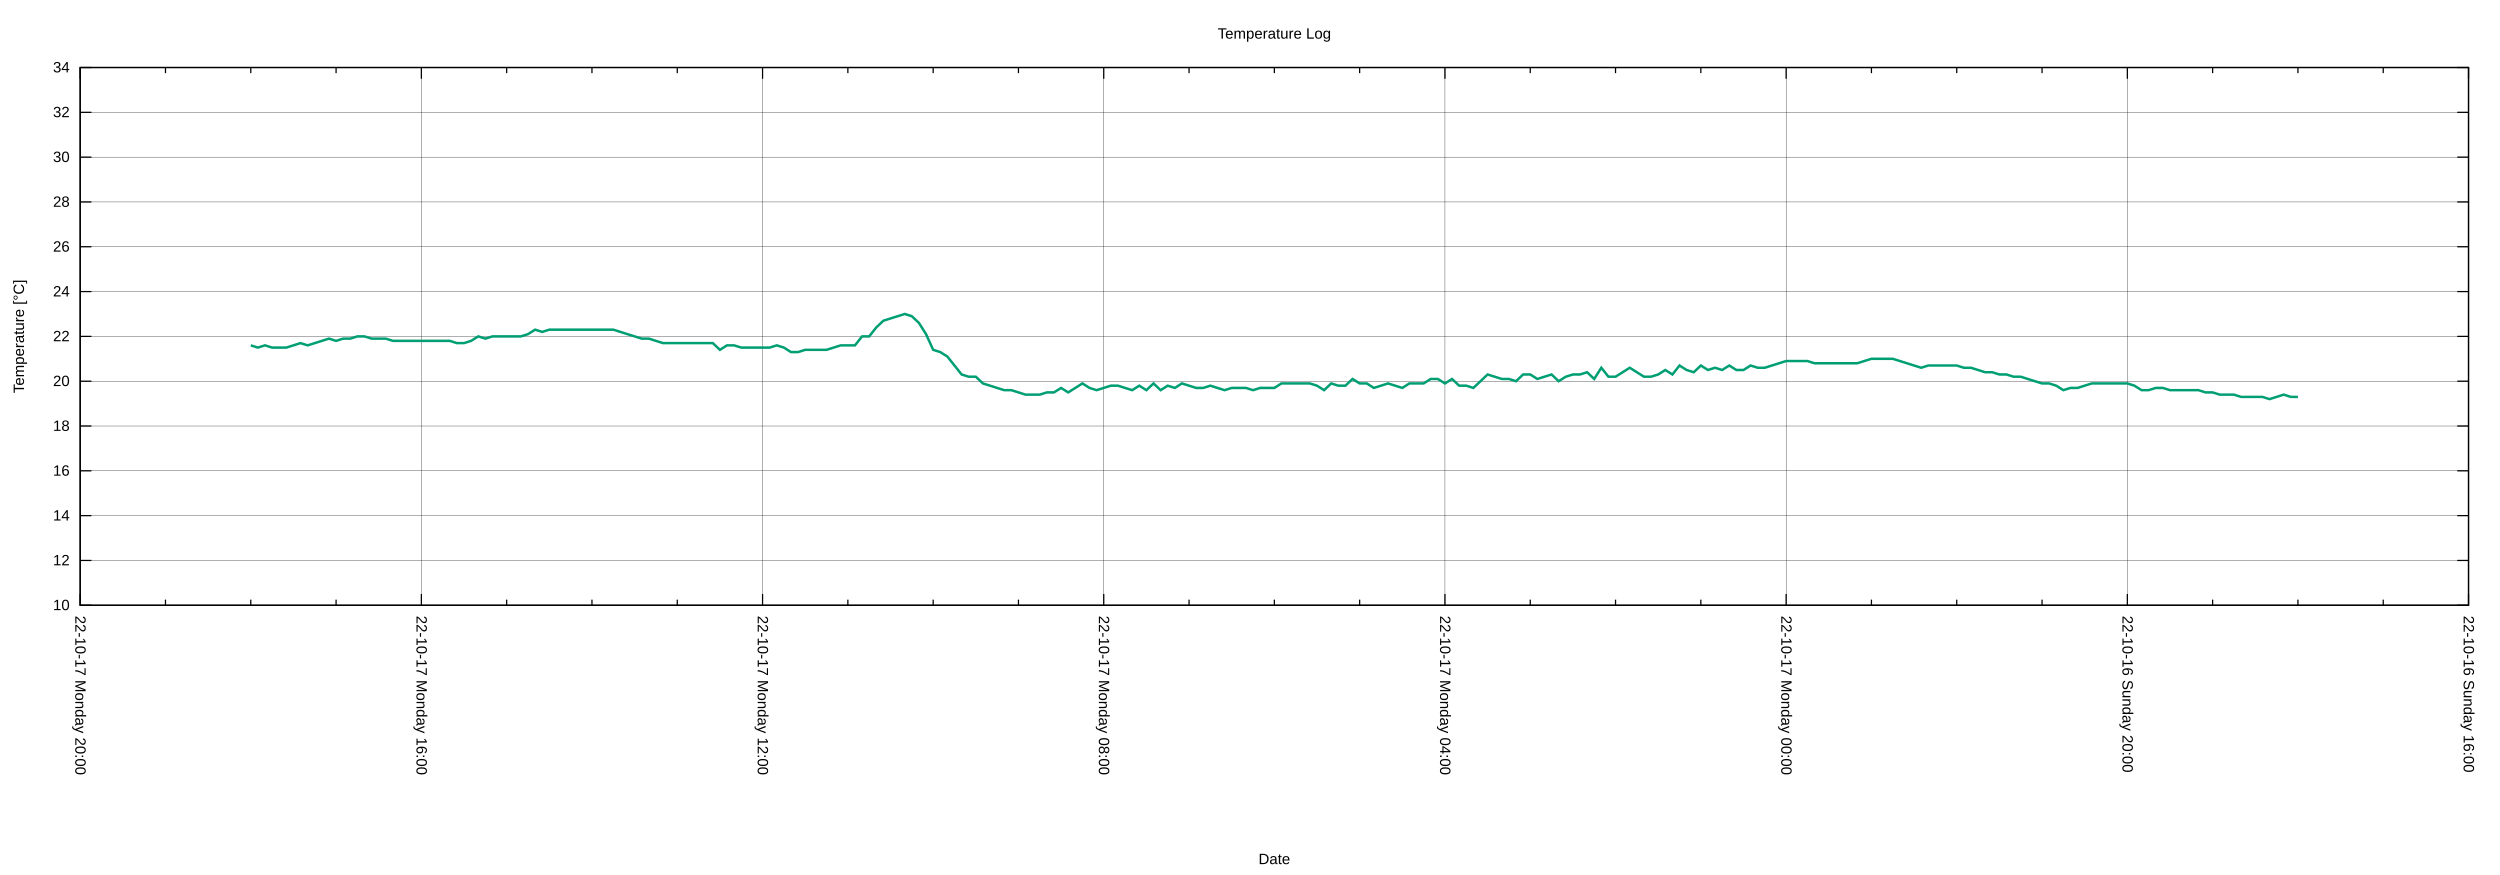
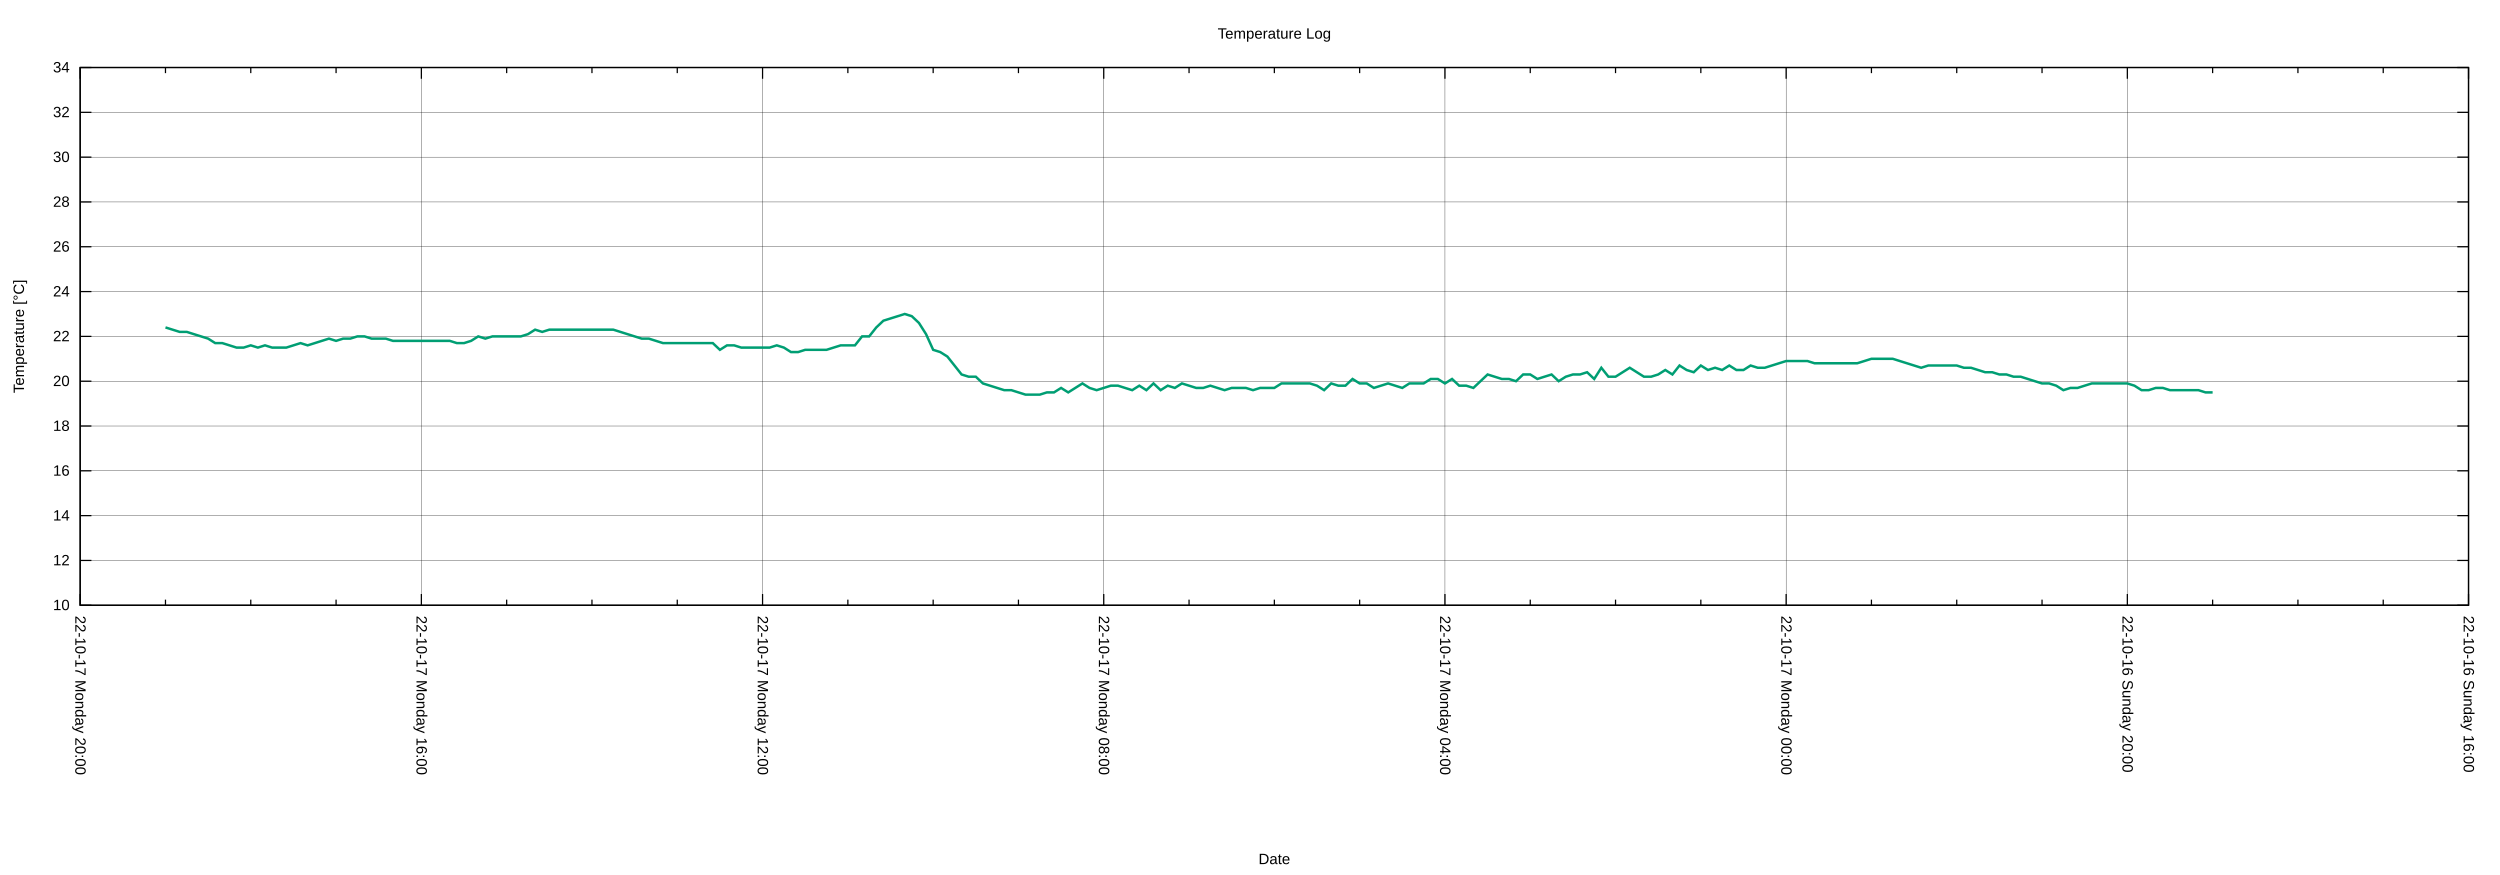
<svg xmlns="http://www.w3.org/2000/svg" xmlns:xlink="http://www.w3.org/1999/xlink" width="2000" height="700" viewBox="0 0 2000 700">
  <g id="gnuplot_canvas">
    <rect x="0" y="0" width="2000" height="700" fill="none" />
    <defs>
      <circle id="gpDot" r="0.5" stroke-width="0.5" stroke="currentColor" />
      <path id="gpPt0" stroke-width="0.222" stroke="currentColor" d="M-1,0 h2 M0,-1 v2" />
      <path id="gpPt1" stroke-width="0.222" stroke="currentColor" d="M-1,-1 L1,1 M1,-1 L-1,1" />
      <path id="gpPt2" stroke-width="0.222" stroke="currentColor" d="M-1,0 L1,0 M0,-1 L0,1 M-1,-1 L1,1 M-1,1 L1,-1" />
      <rect id="gpPt3" stroke-width="0.222" stroke="currentColor" x="-1" y="-1" width="2" height="2" />
      <rect id="gpPt4" stroke-width="0.222" stroke="currentColor" fill="currentColor" x="-1" y="-1" width="2" height="2" />
      <circle id="gpPt5" stroke-width="0.222" stroke="currentColor" cx="0" cy="0" r="1" />
      <use xlink:href="#gpPt5" id="gpPt6" fill="currentColor" stroke="none" />
      <path id="gpPt7" stroke-width="0.222" stroke="currentColor" d="M0,-1.33 L-1.33,0.67 L1.33,0.67 z" />
      <use xlink:href="#gpPt7" id="gpPt8" fill="currentColor" stroke="none" />
      <use xlink:href="#gpPt7" id="gpPt9" stroke="currentColor" transform="rotate(180)" />
      <use xlink:href="#gpPt9" id="gpPt10" fill="currentColor" stroke="none" />
      <use xlink:href="#gpPt3" id="gpPt11" stroke="currentColor" transform="rotate(45)" />
      <use xlink:href="#gpPt11" id="gpPt12" fill="currentColor" stroke="none" />
      <path id="gpPt13" stroke-width="0.222" stroke="currentColor" d="M0,1.330 L1.265,0.411 L0.782,-1.067 L-0.782,-1.076 L-1.265,0.411 z" />
      <use xlink:href="#gpPt13" id="gpPt14" fill="currentColor" stroke="none" />
      <filter id="textbox" filterUnits="objectBoundingBox" x="0" y="0" height="1" width="1">
        <feFlood flood-color="white" flood-opacity="1" result="bgnd" />
        <feComposite in="SourceGraphic" in2="bgnd" operator="atop" />
      </filter>
      <filter id="greybox" filterUnits="objectBoundingBox" x="0" y="0" height="1" width="1">
        <feFlood flood-color="lightgrey" flood-opacity="1" result="grey" />
        <feComposite in="SourceGraphic" in2="grey" operator="atop" />
      </filter>
    </defs>
    <g fill="none" color="white" stroke="currentColor" stroke-width="1.00" stroke-linecap="butt" stroke-linejoin="miter">
</g>
    <g fill="none" color="black" stroke="currentColor" stroke-width="1.00" stroke-linecap="butt" stroke-linejoin="miter">
</g>
    <g fill="none" color="black" stroke="black" stroke-width="0.25" stroke-linecap="butt" stroke-linejoin="miter">
</g>
    <g fill="none" color="black" stroke="currentColor" stroke-width="0.25" stroke-linecap="butt" stroke-linejoin="miter">
      <path stroke="black" class="gridline" d="M64.14,484.21 L1974.82,484.21  " />
    </g>
    <g fill="none" color="black" stroke="black" stroke-width="1.00" stroke-linecap="butt" stroke-linejoin="miter">
</g>
    <g fill="none" color="black" stroke="currentColor" stroke-width="1.00" stroke-linecap="butt" stroke-linejoin="miter">
      <path stroke="black" d="M64.14,484.21 L73.14,484.21 M1974.82,484.21 L1965.82,484.21  " />
      <g transform="translate(55.75,488.11)" stroke="none" fill="black" font-family="Arial" font-size="12.00" text-anchor="end">
        <text>
          <tspan font-family="Arial"> 10</tspan>
        </text>
      </g>
    </g>
    <g fill="none" color="black" stroke="currentColor" stroke-width="1.00" stroke-linecap="butt" stroke-linejoin="miter">
</g>
    <g fill="none" color="black" stroke="black" stroke-width="0.25" stroke-linecap="butt" stroke-linejoin="miter">
</g>
    <g fill="none" color="black" stroke="currentColor" stroke-width="0.25" stroke-linecap="butt" stroke-linejoin="miter">
      <path stroke="black" class="gridline" d="M64.14,448.36 L1974.82,448.36  " />
    </g>
    <g fill="none" color="black" stroke="black" stroke-width="1.00" stroke-linecap="butt" stroke-linejoin="miter">
</g>
    <g fill="none" color="black" stroke="currentColor" stroke-width="1.00" stroke-linecap="butt" stroke-linejoin="miter">
      <path stroke="black" d="M64.14,448.36 L73.14,448.36 M1974.82,448.36 L1965.82,448.36  " />
      <g transform="translate(55.75,452.26)" stroke="none" fill="black" font-family="Arial" font-size="12.00" text-anchor="end">
        <text>
          <tspan font-family="Arial"> 12</tspan>
        </text>
      </g>
    </g>
    <g fill="none" color="black" stroke="currentColor" stroke-width="1.00" stroke-linecap="butt" stroke-linejoin="miter">
</g>
    <g fill="none" color="black" stroke="black" stroke-width="0.25" stroke-linecap="butt" stroke-linejoin="miter">
</g>
    <g fill="none" color="black" stroke="currentColor" stroke-width="0.25" stroke-linecap="butt" stroke-linejoin="miter">
      <path stroke="black" class="gridline" d="M64.14,412.51 L1974.82,412.51  " />
    </g>
    <g fill="none" color="black" stroke="black" stroke-width="1.00" stroke-linecap="butt" stroke-linejoin="miter">
</g>
    <g fill="none" color="black" stroke="currentColor" stroke-width="1.00" stroke-linecap="butt" stroke-linejoin="miter">
      <path stroke="black" d="M64.14,412.51 L73.14,412.51 M1974.82,412.51 L1965.82,412.51  " />
      <g transform="translate(55.75,416.41)" stroke="none" fill="black" font-family="Arial" font-size="12.00" text-anchor="end">
        <text>
          <tspan font-family="Arial"> 14</tspan>
        </text>
      </g>
    </g>
    <g fill="none" color="black" stroke="currentColor" stroke-width="1.00" stroke-linecap="butt" stroke-linejoin="miter">
</g>
    <g fill="none" color="black" stroke="black" stroke-width="0.25" stroke-linecap="butt" stroke-linejoin="miter">
</g>
    <g fill="none" color="black" stroke="currentColor" stroke-width="0.25" stroke-linecap="butt" stroke-linejoin="miter">
      <path stroke="black" class="gridline" d="M64.14,376.66 L1974.82,376.66  " />
    </g>
    <g fill="none" color="black" stroke="black" stroke-width="1.00" stroke-linecap="butt" stroke-linejoin="miter">
</g>
    <g fill="none" color="black" stroke="currentColor" stroke-width="1.00" stroke-linecap="butt" stroke-linejoin="miter">
      <path stroke="black" d="M64.14,376.66 L73.14,376.66 M1974.82,376.66 L1965.82,376.66  " />
      <g transform="translate(55.75,380.56)" stroke="none" fill="black" font-family="Arial" font-size="12.00" text-anchor="end">
        <text>
          <tspan font-family="Arial"> 16</tspan>
        </text>
      </g>
    </g>
    <g fill="none" color="black" stroke="currentColor" stroke-width="1.00" stroke-linecap="butt" stroke-linejoin="miter">
</g>
    <g fill="none" color="black" stroke="black" stroke-width="0.25" stroke-linecap="butt" stroke-linejoin="miter">
</g>
    <g fill="none" color="black" stroke="currentColor" stroke-width="0.25" stroke-linecap="butt" stroke-linejoin="miter">
      <path stroke="black" class="gridline" d="M64.14,340.81 L1974.82,340.81  " />
    </g>
    <g fill="none" color="black" stroke="black" stroke-width="1.00" stroke-linecap="butt" stroke-linejoin="miter">
</g>
    <g fill="none" color="black" stroke="currentColor" stroke-width="1.00" stroke-linecap="butt" stroke-linejoin="miter">
      <path stroke="black" d="M64.14,340.81 L73.14,340.81 M1974.82,340.81 L1965.82,340.81  " />
      <g transform="translate(55.75,344.71)" stroke="none" fill="black" font-family="Arial" font-size="12.00" text-anchor="end">
        <text>
          <tspan font-family="Arial"> 18</tspan>
        </text>
      </g>
    </g>
    <g fill="none" color="black" stroke="currentColor" stroke-width="1.00" stroke-linecap="butt" stroke-linejoin="miter">
</g>
    <g fill="none" color="black" stroke="black" stroke-width="0.25" stroke-linecap="butt" stroke-linejoin="miter">
</g>
    <g fill="none" color="black" stroke="currentColor" stroke-width="0.25" stroke-linecap="butt" stroke-linejoin="miter">
      <path stroke="black" class="gridline" d="M64.14,304.96 L1974.82,304.96  " />
    </g>
    <g fill="none" color="black" stroke="black" stroke-width="1.00" stroke-linecap="butt" stroke-linejoin="miter">
</g>
    <g fill="none" color="black" stroke="currentColor" stroke-width="1.00" stroke-linecap="butt" stroke-linejoin="miter">
      <path stroke="black" d="M64.14,304.96 L73.14,304.96 M1974.82,304.96 L1965.82,304.96  " />
      <g transform="translate(55.75,308.86)" stroke="none" fill="black" font-family="Arial" font-size="12.00" text-anchor="end">
        <text>
          <tspan font-family="Arial"> 20</tspan>
        </text>
      </g>
    </g>
    <g fill="none" color="black" stroke="currentColor" stroke-width="1.00" stroke-linecap="butt" stroke-linejoin="miter">
</g>
    <g fill="none" color="black" stroke="black" stroke-width="0.25" stroke-linecap="butt" stroke-linejoin="miter">
</g>
    <g fill="none" color="black" stroke="currentColor" stroke-width="0.25" stroke-linecap="butt" stroke-linejoin="miter">
      <path stroke="black" class="gridline" d="M64.14,269.11 L1974.82,269.11  " />
    </g>
    <g fill="none" color="black" stroke="black" stroke-width="1.00" stroke-linecap="butt" stroke-linejoin="miter">
</g>
    <g fill="none" color="black" stroke="currentColor" stroke-width="1.00" stroke-linecap="butt" stroke-linejoin="miter">
      <path stroke="black" d="M64.14,269.11 L73.14,269.11 M1974.82,269.11 L1965.82,269.11  " />
      <g transform="translate(55.75,273.01)" stroke="none" fill="black" font-family="Arial" font-size="12.00" text-anchor="end">
        <text>
          <tspan font-family="Arial"> 22</tspan>
        </text>
      </g>
    </g>
    <g fill="none" color="black" stroke="currentColor" stroke-width="1.00" stroke-linecap="butt" stroke-linejoin="miter">
</g>
    <g fill="none" color="black" stroke="black" stroke-width="0.25" stroke-linecap="butt" stroke-linejoin="miter">
</g>
    <g fill="none" color="black" stroke="currentColor" stroke-width="0.25" stroke-linecap="butt" stroke-linejoin="miter">
      <path stroke="black" class="gridline" d="M64.14,233.26 L1974.82,233.26  " />
    </g>
    <g fill="none" color="black" stroke="black" stroke-width="1.00" stroke-linecap="butt" stroke-linejoin="miter">
</g>
    <g fill="none" color="black" stroke="currentColor" stroke-width="1.00" stroke-linecap="butt" stroke-linejoin="miter">
      <path stroke="black" d="M64.14,233.26 L73.14,233.26 M1974.82,233.26 L1965.82,233.26  " />
      <g transform="translate(55.75,237.16)" stroke="none" fill="black" font-family="Arial" font-size="12.00" text-anchor="end">
        <text>
          <tspan font-family="Arial"> 24</tspan>
        </text>
      </g>
    </g>
    <g fill="none" color="black" stroke="currentColor" stroke-width="1.00" stroke-linecap="butt" stroke-linejoin="miter">
</g>
    <g fill="none" color="black" stroke="black" stroke-width="0.25" stroke-linecap="butt" stroke-linejoin="miter">
</g>
    <g fill="none" color="black" stroke="currentColor" stroke-width="0.25" stroke-linecap="butt" stroke-linejoin="miter">
      <path stroke="black" class="gridline" d="M64.14,197.41 L1974.82,197.41  " />
    </g>
    <g fill="none" color="black" stroke="black" stroke-width="1.00" stroke-linecap="butt" stroke-linejoin="miter">
</g>
    <g fill="none" color="black" stroke="currentColor" stroke-width="1.00" stroke-linecap="butt" stroke-linejoin="miter">
      <path stroke="black" d="M64.14,197.41 L73.14,197.41 M1974.82,197.41 L1965.82,197.41  " />
      <g transform="translate(55.75,201.31)" stroke="none" fill="black" font-family="Arial" font-size="12.00" text-anchor="end">
        <text>
          <tspan font-family="Arial"> 26</tspan>
        </text>
      </g>
    </g>
    <g fill="none" color="black" stroke="currentColor" stroke-width="1.00" stroke-linecap="butt" stroke-linejoin="miter">
</g>
    <g fill="none" color="black" stroke="black" stroke-width="0.25" stroke-linecap="butt" stroke-linejoin="miter">
</g>
    <g fill="none" color="black" stroke="currentColor" stroke-width="0.25" stroke-linecap="butt" stroke-linejoin="miter">
      <path stroke="black" class="gridline" d="M64.14,161.56 L1974.82,161.56  " />
    </g>
    <g fill="none" color="black" stroke="black" stroke-width="1.00" stroke-linecap="butt" stroke-linejoin="miter">
</g>
    <g fill="none" color="black" stroke="currentColor" stroke-width="1.00" stroke-linecap="butt" stroke-linejoin="miter">
      <path stroke="black" d="M64.14,161.56 L73.14,161.56 M1974.82,161.56 L1965.82,161.56  " />
      <g transform="translate(55.75,165.46)" stroke="none" fill="black" font-family="Arial" font-size="12.00" text-anchor="end">
        <text>
          <tspan font-family="Arial"> 28</tspan>
        </text>
      </g>
    </g>
    <g fill="none" color="black" stroke="currentColor" stroke-width="1.00" stroke-linecap="butt" stroke-linejoin="miter">
</g>
    <g fill="none" color="black" stroke="black" stroke-width="0.25" stroke-linecap="butt" stroke-linejoin="miter">
</g>
    <g fill="none" color="black" stroke="currentColor" stroke-width="0.25" stroke-linecap="butt" stroke-linejoin="miter">
      <path stroke="black" class="gridline" d="M64.14,125.71 L1974.82,125.71  " />
    </g>
    <g fill="none" color="black" stroke="black" stroke-width="1.00" stroke-linecap="butt" stroke-linejoin="miter">
</g>
    <g fill="none" color="black" stroke="currentColor" stroke-width="1.00" stroke-linecap="butt" stroke-linejoin="miter">
      <path stroke="black" d="M64.14,125.71 L73.14,125.71 M1974.82,125.71 L1965.82,125.71  " />
      <g transform="translate(55.75,129.61)" stroke="none" fill="black" font-family="Arial" font-size="12.00" text-anchor="end">
        <text>
          <tspan font-family="Arial"> 30</tspan>
        </text>
      </g>
    </g>
    <g fill="none" color="black" stroke="currentColor" stroke-width="1.00" stroke-linecap="butt" stroke-linejoin="miter">
</g>
    <g fill="none" color="black" stroke="black" stroke-width="0.25" stroke-linecap="butt" stroke-linejoin="miter">
</g>
    <g fill="none" color="black" stroke="currentColor" stroke-width="0.25" stroke-linecap="butt" stroke-linejoin="miter">
      <path stroke="black" class="gridline" d="M64.14,89.86 L1974.82,89.86  " />
    </g>
    <g fill="none" color="black" stroke="black" stroke-width="1.00" stroke-linecap="butt" stroke-linejoin="miter">
</g>
    <g fill="none" color="black" stroke="currentColor" stroke-width="1.00" stroke-linecap="butt" stroke-linejoin="miter">
      <path stroke="black" d="M64.14,89.86 L73.14,89.86 M1974.82,89.86 L1965.82,89.86  " />
      <g transform="translate(55.75,93.76)" stroke="none" fill="black" font-family="Arial" font-size="12.00" text-anchor="end">
        <text>
          <tspan font-family="Arial"> 32</tspan>
        </text>
      </g>
    </g>
    <g fill="none" color="black" stroke="currentColor" stroke-width="1.00" stroke-linecap="butt" stroke-linejoin="miter">
</g>
    <g fill="none" color="black" stroke="black" stroke-width="0.25" stroke-linecap="butt" stroke-linejoin="miter">
</g>
    <g fill="none" color="black" stroke="currentColor" stroke-width="0.25" stroke-linecap="butt" stroke-linejoin="miter">
      <path stroke="black" class="gridline" d="M64.14,54.01 L1974.82,54.01  " />
    </g>
    <g fill="none" color="black" stroke="black" stroke-width="1.00" stroke-linecap="butt" stroke-linejoin="miter">
</g>
    <g fill="none" color="black" stroke="currentColor" stroke-width="1.00" stroke-linecap="butt" stroke-linejoin="miter">
      <path stroke="black" d="M64.14,54.01 L73.14,54.01 M1974.82,54.01 L1965.82,54.01  " />
      <g transform="translate(55.75,57.91)" stroke="none" fill="black" font-family="Arial" font-size="12.00" text-anchor="end">
        <text>
          <tspan font-family="Arial"> 34</tspan>
        </text>
      </g>
    </g>
    <g fill="none" color="black" stroke="currentColor" stroke-width="1.00" stroke-linecap="butt" stroke-linejoin="miter">
</g>
    <g fill="none" color="black" stroke="black" stroke-width="0.25" stroke-linecap="butt" stroke-linejoin="miter">
</g>
    <g fill="none" color="black" stroke="currentColor" stroke-width="0.25" stroke-linecap="butt" stroke-linejoin="miter">
      <path stroke="black" class="gridline" d="M1974.82,484.21 L1974.82,54.01  " />
    </g>
    <g fill="none" color="black" stroke="black" stroke-width="1.00" stroke-linecap="butt" stroke-linejoin="miter">
</g>
    <g fill="none" color="black" stroke="currentColor" stroke-width="1.00" stroke-linecap="butt" stroke-linejoin="miter">
      <path stroke="black" d="M1974.82,484.21 L1974.82,475.21 M1974.82,54.01 L1974.82,63.01  " />
      <g transform="translate(1970.92,492.60) rotate(90)" stroke="none" fill="black" font-family="Arial" font-size="12.00" text-anchor="start">
        <text>
          <tspan font-family="Arial">22-10-16 Sunday 16:00</tspan>
        </text>
      </g>
    </g>
    <g fill="none" color="black" stroke="currentColor" stroke-width="1.00" stroke-linecap="butt" stroke-linejoin="miter">
      <path stroke="black" d="M1906.58,484.21 L1906.58,479.71 M1906.58,54.01 L1906.58,58.51 M1838.34,484.21 L1838.34,479.71 M1838.34,54.01 L1838.34,58.51   M1770.10,484.21 L1770.10,479.71 M1770.10,54.01 L1770.10,58.51  " />
    </g>
    <g fill="none" color="black" stroke="black" stroke-width="0.25" stroke-linecap="butt" stroke-linejoin="miter">
</g>
    <g fill="none" color="black" stroke="currentColor" stroke-width="0.25" stroke-linecap="butt" stroke-linejoin="miter">
      <path stroke="black" class="gridline" d="M1701.87,484.21 L1701.87,54.01  " />
    </g>
    <g fill="none" color="black" stroke="black" stroke-width="1.00" stroke-linecap="butt" stroke-linejoin="miter">
</g>
    <g fill="none" color="black" stroke="currentColor" stroke-width="1.00" stroke-linecap="butt" stroke-linejoin="miter">
      <path stroke="black" d="M1701.87,484.21 L1701.87,475.21 M1701.87,54.01 L1701.87,63.01  " />
      <g transform="translate(1697.97,492.60) rotate(90)" stroke="none" fill="black" font-family="Arial" font-size="12.00" text-anchor="start">
        <text>
          <tspan font-family="Arial">22-10-16 Sunday 20:00</tspan>
        </text>
      </g>
    </g>
    <g fill="none" color="black" stroke="currentColor" stroke-width="1.00" stroke-linecap="butt" stroke-linejoin="miter">
      <path stroke="black" d="M1633.63,484.21 L1633.63,479.71 M1633.63,54.01 L1633.63,58.51 M1565.39,484.21 L1565.39,479.71 M1565.39,54.01 L1565.39,58.51   M1497.15,484.21 L1497.15,479.71 M1497.15,54.01 L1497.15,58.51  " />
    </g>
    <g fill="none" color="black" stroke="black" stroke-width="0.25" stroke-linecap="butt" stroke-linejoin="miter">
</g>
    <g fill="none" color="black" stroke="currentColor" stroke-width="0.25" stroke-linecap="butt" stroke-linejoin="miter">
      <path stroke="black" class="gridline" d="M1428.91,484.21 L1428.91,54.01  " />
    </g>
    <g fill="none" color="black" stroke="black" stroke-width="1.00" stroke-linecap="butt" stroke-linejoin="miter">
</g>
    <g fill="none" color="black" stroke="currentColor" stroke-width="1.00" stroke-linecap="butt" stroke-linejoin="miter">
      <path stroke="black" d="M1428.91,484.21 L1428.91,475.21 M1428.91,54.01 L1428.91,63.01  " />
      <g transform="translate(1425.01,492.60) rotate(90)" stroke="none" fill="black" font-family="Arial" font-size="12.00" text-anchor="start">
        <text>
          <tspan font-family="Arial">22-10-17 Monday 00:00</tspan>
        </text>
      </g>
    </g>
    <g fill="none" color="black" stroke="currentColor" stroke-width="1.00" stroke-linecap="butt" stroke-linejoin="miter">
      <path stroke="black" d="M1360.67,484.21 L1360.67,479.71 M1360.67,54.01 L1360.67,58.51 M1292.43,484.21 L1292.43,479.71 M1292.43,54.01 L1292.43,58.51   M1224.20,484.21 L1224.20,479.71 M1224.20,54.01 L1224.20,58.51  " />
    </g>
    <g fill="none" color="black" stroke="black" stroke-width="0.25" stroke-linecap="butt" stroke-linejoin="miter">
</g>
    <g fill="none" color="black" stroke="currentColor" stroke-width="0.25" stroke-linecap="butt" stroke-linejoin="miter">
      <path stroke="black" class="gridline" d="M1155.96,484.21 L1155.96,54.01  " />
    </g>
    <g fill="none" color="black" stroke="black" stroke-width="1.00" stroke-linecap="butt" stroke-linejoin="miter">
</g>
    <g fill="none" color="black" stroke="currentColor" stroke-width="1.00" stroke-linecap="butt" stroke-linejoin="miter">
      <path stroke="black" d="M1155.96,484.21 L1155.96,475.21 M1155.96,54.01 L1155.96,63.01  " />
      <g transform="translate(1152.06,492.60) rotate(90)" stroke="none" fill="black" font-family="Arial" font-size="12.00" text-anchor="start">
        <text>
          <tspan font-family="Arial">22-10-17 Monday 04:00</tspan>
        </text>
      </g>
    </g>
    <g fill="none" color="black" stroke="currentColor" stroke-width="1.00" stroke-linecap="butt" stroke-linejoin="miter">
      <path stroke="black" d="M1087.72,484.21 L1087.72,479.71 M1087.72,54.01 L1087.72,58.51 M1019.48,484.21 L1019.48,479.71 M1019.48,54.01 L1019.48,58.51   M951.24,484.21 L951.24,479.71 M951.24,54.01 L951.24,58.51  " />
    </g>
    <g fill="none" color="black" stroke="black" stroke-width="0.25" stroke-linecap="butt" stroke-linejoin="miter">
</g>
    <g fill="none" color="black" stroke="currentColor" stroke-width="0.25" stroke-linecap="butt" stroke-linejoin="miter">
      <path stroke="black" class="gridline" d="M883.00,484.21 L883.00,54.01  " />
    </g>
    <g fill="none" color="black" stroke="black" stroke-width="1.00" stroke-linecap="butt" stroke-linejoin="miter">
</g>
    <g fill="none" color="black" stroke="currentColor" stroke-width="1.00" stroke-linecap="butt" stroke-linejoin="miter">
      <path stroke="black" d="M883.00,484.21 L883.00,475.21 M883.00,54.01 L883.00,63.01  " />
      <g transform="translate(879.10,492.60) rotate(90)" stroke="none" fill="black" font-family="Arial" font-size="12.00" text-anchor="start">
        <text>
          <tspan font-family="Arial">22-10-17 Monday 08:00</tspan>
        </text>
      </g>
    </g>
    <g fill="none" color="black" stroke="currentColor" stroke-width="1.00" stroke-linecap="butt" stroke-linejoin="miter">
      <path stroke="black" d="M814.76,484.21 L814.76,479.71 M814.76,54.01 L814.76,58.51 M746.53,484.21 L746.53,479.71 M746.53,54.01 L746.53,58.51   M678.29,484.21 L678.29,479.71 M678.29,54.01 L678.29,58.51  " />
    </g>
    <g fill="none" color="black" stroke="black" stroke-width="0.25" stroke-linecap="butt" stroke-linejoin="miter">
</g>
    <g fill="none" color="black" stroke="currentColor" stroke-width="0.25" stroke-linecap="butt" stroke-linejoin="miter">
      <path stroke="black" class="gridline" d="M610.05,484.21 L610.05,54.01  " />
    </g>
    <g fill="none" color="black" stroke="black" stroke-width="1.00" stroke-linecap="butt" stroke-linejoin="miter">
</g>
    <g fill="none" color="black" stroke="currentColor" stroke-width="1.00" stroke-linecap="butt" stroke-linejoin="miter">
      <path stroke="black" d="M610.05,484.21 L610.05,475.21 M610.05,54.01 L610.05,63.01  " />
      <g transform="translate(606.15,492.60) rotate(90)" stroke="none" fill="black" font-family="Arial" font-size="12.00" text-anchor="start">
        <text>
          <tspan font-family="Arial">22-10-17 Monday 12:00</tspan>
        </text>
      </g>
    </g>
    <g fill="none" color="black" stroke="currentColor" stroke-width="1.00" stroke-linecap="butt" stroke-linejoin="miter">
      <path stroke="black" d="M541.81,484.21 L541.81,479.71 M541.81,54.01 L541.81,58.51 M473.57,484.21 L473.57,479.71 M473.57,54.01 L473.57,58.51   M405.33,484.21 L405.33,479.71 M405.33,54.01 L405.33,58.51  " />
    </g>
    <g fill="none" color="black" stroke="black" stroke-width="0.25" stroke-linecap="butt" stroke-linejoin="miter">
</g>
    <g fill="none" color="black" stroke="currentColor" stroke-width="0.25" stroke-linecap="butt" stroke-linejoin="miter">
      <path stroke="black" class="gridline" d="M337.09,484.21 L337.09,54.01  " />
    </g>
    <g fill="none" color="black" stroke="black" stroke-width="1.00" stroke-linecap="butt" stroke-linejoin="miter">
</g>
    <g fill="none" color="black" stroke="currentColor" stroke-width="1.00" stroke-linecap="butt" stroke-linejoin="miter">
      <path stroke="black" d="M337.09,484.21 L337.09,475.21 M337.09,54.01 L337.09,63.01  " />
      <g transform="translate(333.19,492.60) rotate(90)" stroke="none" fill="black" font-family="Arial" font-size="12.00" text-anchor="start">
        <text>
          <tspan font-family="Arial">22-10-17 Monday 16:00</tspan>
        </text>
      </g>
    </g>
    <g fill="none" color="black" stroke="currentColor" stroke-width="1.00" stroke-linecap="butt" stroke-linejoin="miter">
      <path stroke="black" d="M268.86,484.21 L268.86,479.71 M268.86,54.01 L268.86,58.51 M200.62,484.21 L200.62,479.71 M200.62,54.01 L200.62,58.51   M132.38,484.21 L132.38,479.71 M132.38,54.01 L132.38,58.51  " />
    </g>
    <g fill="none" color="black" stroke="black" stroke-width="0.25" stroke-linecap="butt" stroke-linejoin="miter">
</g>
    <g fill="none" color="black" stroke="currentColor" stroke-width="0.25" stroke-linecap="butt" stroke-linejoin="miter">
      <path stroke="black" class="gridline" d="M64.14,484.21 L64.14,54.01  " />
    </g>
    <g fill="none" color="black" stroke="black" stroke-width="1.00" stroke-linecap="butt" stroke-linejoin="miter">
</g>
    <g fill="none" color="black" stroke="currentColor" stroke-width="1.00" stroke-linecap="butt" stroke-linejoin="miter">
      <path stroke="black" d="M64.14,484.21 L64.14,475.21 M64.14,54.01 L64.14,63.01  " />
      <g transform="translate(60.24,492.60) rotate(90)" stroke="none" fill="black" font-family="Arial" font-size="12.00" text-anchor="start">
        <text>
          <tspan font-family="Arial">22-10-17 Monday 20:00</tspan>
        </text>
      </g>
    </g>
    <g fill="none" color="black" stroke="currentColor" stroke-width="1.00" stroke-linecap="butt" stroke-linejoin="miter">
</g>
    <g fill="none" color="black" stroke="currentColor" stroke-width="1.00" stroke-linecap="butt" stroke-linejoin="miter">
      <path stroke="black" d="M64.14,54.01 L64.14,484.21 L1974.82,484.21 L1974.82,54.01 L64.14,54.01 Z  " />
    </g>
    <g fill="none" color="black" stroke="currentColor" stroke-width="1.00" stroke-linecap="butt" stroke-linejoin="miter">
      <g transform="translate(19.18,269.11) rotate(270)" stroke="none" fill="black" font-family="Arial" font-size="12.00" text-anchor="middle">
        <text>
          <tspan font-family="Arial">Temperature [°C]</tspan>
        </text>
      </g>
    </g>
    <g fill="none" color="black" stroke="currentColor" stroke-width="1.00" stroke-linecap="butt" stroke-linejoin="miter">
      <g transform="translate(1019.48,691.30)" stroke="none" fill="black" font-family="Arial" font-size="12.00" text-anchor="middle">
        <text>
          <tspan font-family="Arial">Date</tspan>
        </text>
      </g>
    </g>
    <g fill="none" color="black" stroke="currentColor" stroke-width="1.00" stroke-linecap="butt" stroke-linejoin="miter">
</g>
    <g id="gnuplot_plot_1">
      <g fill="none" color="white" stroke="currentColor" stroke-width="2.00" stroke-linecap="butt" stroke-linejoin="miter">
</g>
      <g fill="none" color="black" stroke="currentColor" stroke-width="2.00" stroke-linecap="butt" stroke-linejoin="miter">
-         <path stroke="rgb(  0, 158, 115)" d="M200.62,276.28 L206.30,278.07 L211.99,276.28 L217.68,278.07 L223.36,278.07 L229.05,278.07 L234.74,276.28 L240.42,274.49   L246.11,276.28 L251.80,274.49 L257.48,272.69 L263.17,270.90 L268.86,272.69 L274.54,270.90 L280.23,270.90 L285.92,269.11   L291.60,269.11 L297.29,270.90 L302.98,270.90 L308.66,270.90 L314.35,272.69 L320.03,272.69 L325.72,272.69 L331.41,272.69   L337.09,272.69 L342.78,272.69 L348.47,272.69 L354.15,272.69 L359.84,272.69 L365.53,274.49 L371.21,274.49 L376.90,272.69   L382.59,269.11 L388.27,270.90 L393.96,269.11 L399.65,269.11 L405.33,269.11 L411.02,269.11 L416.71,269.11 L422.39,267.32   L428.08,263.73 L433.77,265.52 L439.45,263.73 L445.14,263.73 L450.83,263.73 L456.51,263.73 L462.20,263.73 L467.88,263.73   L473.57,263.73 L479.26,263.73 L484.94,263.73 L490.63,263.73 L496.32,265.52 L502.00,267.32 L507.69,269.11 L513.38,270.90   L519.06,270.90 L524.75,272.69 L530.44,274.49 L536.12,274.49 L541.81,274.49 L547.50,274.49 L553.18,274.49 L558.87,274.49   L564.56,274.49 L570.24,274.49 L575.93,279.86 L581.62,276.28 L587.30,276.28 L592.99,278.07 L598.68,278.07 L604.36,278.07   L610.05,278.07 L615.74,278.07 L621.42,276.28 L627.11,278.07 L632.79,281.66 L638.48,281.66 L644.17,279.86 L649.85,279.86   L655.54,279.86 L661.23,279.86 L666.91,278.07 L672.60,276.28 L678.29,276.28 L683.97,276.28 L689.66,269.11 L695.35,269.11   L701.03,261.94 L706.72,256.56 L712.41,254.77 L718.09,252.98 L723.78,251.18 L729.47,252.98 L735.15,258.35 L740.84,267.32   L746.53,279.86 L752.21,281.66 L757.90,285.24 L763.59,292.41 L769.27,299.58 L774.96,301.37 L780.65,301.37 L786.33,306.75   L792.02,308.54 L797.70,310.34 L803.39,312.13 L809.08,312.13 L814.76,313.92 L820.45,315.71 L826.14,315.71 L831.82,315.71   L837.51,313.92 L843.20,313.92 L848.88,310.34 L854.57,313.92 L860.26,310.34 L865.94,306.75 L871.63,310.34 L877.32,312.13   L883.00,310.34 L888.69,308.54 L894.38,308.54 L900.06,310.34 L905.75,312.13 L911.44,308.54 L917.12,312.13 L922.81,306.75   L928.50,312.13 L934.18,308.54 L939.87,310.34 L945.55,306.75 L951.24,308.54 L956.93,310.34 L962.61,310.34 L968.30,308.54   L973.99,310.34 L979.67,312.13 L985.36,310.34 L991.05,310.34 L996.73,310.34 L1002.42,312.13 L1008.11,310.34 L1013.79,310.34   L1019.48,310.34 L1025.17,306.75 L1030.85,306.75 L1036.54,306.75 L1042.23,306.75 L1047.91,306.75 L1053.60,308.54 L1059.29,312.13   L1064.97,306.75 L1070.66,308.54 L1076.35,308.54 L1082.03,303.17 L1087.72,306.75 L1093.41,306.75 L1099.09,310.34 L1104.78,308.54   L1110.46,306.75 L1116.15,308.54 L1121.84,310.34 L1127.52,306.75 L1133.21,306.75 L1138.90,306.75 L1144.58,303.17 L1150.27,303.17   L1155.96,306.75 L1161.64,303.17 L1167.33,308.54 L1173.02,308.54 L1178.70,310.34 L1184.39,304.96 L1190.08,299.58 L1195.76,301.37   L1201.45,303.17 L1207.14,303.17 L1212.82,304.96 L1218.51,299.58 L1224.20,299.58 L1229.88,303.17 L1235.57,301.37 L1241.26,299.58   L1246.94,304.96 L1252.63,301.37 L1258.32,299.58 L1264.00,299.58 L1269.69,297.79 L1275.37,303.17 L1281.06,294.20 L1286.75,301.37   L1292.43,301.37 L1298.12,297.79 L1303.81,294.20 L1309.49,297.79 L1315.18,301.37 L1320.87,301.37 L1326.55,299.58 L1332.24,296.00   L1337.93,299.58 L1343.61,292.41 L1349.30,296.00 L1354.99,297.79 L1360.67,292.41 L1366.36,296.00 L1372.05,294.20 L1377.73,296.00   L1383.42,292.41 L1389.11,296.00 L1394.79,296.00 L1400.48,292.41 L1406.17,294.20 L1411.85,294.20 L1417.54,292.41 L1423.22,290.62   L1428.91,288.83 L1434.60,288.83 L1440.28,288.83 L1445.97,288.83 L1451.66,290.62 L1457.34,290.62 L1463.03,290.62 L1468.72,290.62   L1474.40,290.62 L1480.09,290.62 L1485.78,290.62 L1491.46,288.83 L1497.15,287.03 L1502.84,287.03 L1508.52,287.03 L1514.21,287.03   L1519.90,288.83 L1525.58,290.62 L1531.27,292.41 L1536.96,294.20 L1542.64,292.41 L1548.33,292.41 L1554.02,292.41 L1559.70,292.41   L1565.39,292.41 L1571.08,294.20 L1576.76,294.20 L1582.45,296.00 L1588.13,297.79 L1593.82,297.79 L1599.51,299.58 L1605.19,299.58   L1610.88,301.37 L1616.57,301.37 L1622.25,303.17 L1627.94,304.96 L1633.63,306.75 L1639.31,306.75 L1645.00,308.54 L1650.69,312.13   L1656.37,310.34 L1662.06,310.34 L1667.75,308.54 L1673.43,306.75 L1679.12,306.75 L1684.81,306.75 L1690.49,306.75 L1696.18,306.75   L1701.87,306.75 L1707.55,308.54 L1713.24,312.13 L1718.93,312.13 L1724.61,310.34 L1730.30,310.34 L1735.99,312.13 L1741.67,312.13   L1747.36,312.13 L1753.04,312.13 L1758.73,312.13 L1764.42,313.92 L1770.10,313.92 L1775.79,315.71 L1781.48,315.71 L1787.16,315.71   L1792.85,317.51 L1798.54,317.51 L1804.22,317.51 L1809.91,317.51 L1815.60,319.30 L1821.28,317.51 L1826.97,315.71 L1832.66,317.51   L1838.34,317.51  " />
+         <path stroke="rgb(  0, 158, 115)" d="M132.38,261.94 L138.07,263.73 L143.75,265.52 L149.44,265.52 L155.12,267.32 L160.81,269.11 L166.50,270.90 L172.18,274.49   L177.87,274.49 L183.56,276.28 L189.24,278.07 L194.93,278.07 L200.62,276.28 L206.30,278.07 L211.99,276.28 L217.68,278.07   L223.36,278.07 L229.05,278.07 L234.74,276.28 L240.42,274.49 L246.11,276.28 L251.80,274.49 L257.48,272.69 L263.17,270.90   L268.86,272.69 L274.54,270.90 L280.23,270.90 L285.92,269.11 L291.60,269.11 L297.29,270.90 L302.98,270.90 L308.66,270.90   L314.35,272.69 L320.03,272.69 L325.72,272.69 L331.41,272.69 L337.09,272.69 L342.78,272.69 L348.47,272.69 L354.15,272.69   L359.84,272.69 L365.53,274.49 L371.21,274.49 L376.90,272.69 L382.59,269.11 L388.27,270.90 L393.96,269.11 L399.65,269.11   L405.33,269.11 L411.02,269.11 L416.71,269.11 L422.39,267.32 L428.08,263.73 L433.77,265.52 L439.45,263.73 L445.14,263.73   L450.83,263.73 L456.51,263.73 L462.20,263.73 L467.88,263.73 L473.57,263.73 L479.26,263.73 L484.94,263.73 L490.63,263.73   L496.32,265.52 L502.00,267.32 L507.69,269.11 L513.38,270.90 L519.06,270.90 L524.75,272.69 L530.44,274.49 L536.12,274.49   L541.81,274.49 L547.50,274.49 L553.18,274.49 L558.87,274.49 L564.56,274.49 L570.24,274.49 L575.93,279.86 L581.62,276.28   L587.30,276.28 L592.99,278.07 L598.68,278.07 L604.36,278.07 L610.05,278.07 L615.74,278.07 L621.42,276.28 L627.11,278.07   L632.79,281.66 L638.48,281.66 L644.17,279.86 L649.85,279.86 L655.54,279.86 L661.23,279.86 L666.91,278.07 L672.60,276.28   L678.29,276.28 L683.97,276.28 L689.66,269.11 L695.35,269.11 L701.03,261.94 L706.72,256.56 L712.41,254.77 L718.09,252.98   L723.78,251.18 L729.47,252.98 L735.15,258.35 L740.84,267.32 L746.53,279.86 L752.21,281.66 L757.90,285.24 L763.59,292.41   L769.27,299.58 L774.96,301.37 L780.65,301.37 L786.33,306.75 L792.02,308.54 L797.70,310.34 L803.39,312.13 L809.08,312.13   L814.76,313.92 L820.45,315.71 L826.14,315.71 L831.82,315.71 L837.51,313.92 L843.20,313.92 L848.88,310.34 L854.57,313.92   L860.26,310.34 L865.94,306.75 L871.63,310.34 L877.32,312.13 L883.00,310.34 L888.69,308.54 L894.38,308.54 L900.06,310.34   L905.75,312.13 L911.44,308.54 L917.12,312.13 L922.81,306.75 L928.50,312.13 L934.18,308.54 L939.87,310.34 L945.55,306.75   L951.24,308.54 L956.93,310.34 L962.61,310.34 L968.30,308.54 L973.99,310.34 L979.67,312.13 L985.36,310.34 L991.05,310.34   L996.73,310.34 L1002.42,312.13 L1008.11,310.34 L1013.79,310.34 L1019.48,310.34 L1025.17,306.75 L1030.85,306.75 L1036.54,306.75   L1042.23,306.75 L1047.91,306.75 L1053.60,308.54 L1059.29,312.13 L1064.97,306.75 L1070.66,308.54 L1076.35,308.54 L1082.03,303.17   L1087.72,306.75 L1093.41,306.75 L1099.09,310.34 L1104.78,308.54 L1110.46,306.75 L1116.15,308.54 L1121.84,310.34 L1127.52,306.75   L1133.21,306.75 L1138.90,306.75 L1144.58,303.17 L1150.27,303.17 L1155.96,306.75 L1161.64,303.17 L1167.33,308.54 L1173.02,308.54   L1178.70,310.34 L1184.39,304.96 L1190.08,299.58 L1195.76,301.37 L1201.45,303.17 L1207.14,303.17 L1212.82,304.96 L1218.51,299.58   L1224.20,299.58 L1229.88,303.17 L1235.57,301.37 L1241.26,299.58 L1246.94,304.96 L1252.63,301.37 L1258.32,299.58 L1264.00,299.58   L1269.69,297.79 L1275.37,303.17 L1281.06,294.20 L1286.75,301.37 L1292.43,301.37 L1298.12,297.79 L1303.81,294.20 L1309.49,297.79   L1315.18,301.37 L1320.87,301.37 L1326.55,299.58 L1332.24,296.00 L1337.93,299.58 L1343.61,292.41 L1349.30,296.00 L1354.99,297.79   L1360.67,292.41 L1366.36,296.00 L1372.05,294.20 L1377.73,296.00 L1383.42,292.41 L1389.11,296.00 L1394.79,296.00 L1400.48,292.41   L1406.17,294.20 L1411.85,294.20 L1417.54,292.41 L1423.22,290.62 L1428.91,288.83 L1434.60,288.83 L1440.28,288.83 L1445.97,288.83   L1451.66,290.62 L1457.34,290.62 L1463.03,290.62 L1468.72,290.62 L1474.40,290.62 L1480.09,290.62 L1485.78,290.62 L1491.46,288.83   L1497.15,287.03 L1502.84,287.03 L1508.52,287.03 L1514.21,287.03 L1519.90,288.83 L1525.58,290.62 L1531.27,292.41 L1536.96,294.20   L1542.64,292.41 L1548.33,292.41 L1554.02,292.41 L1559.70,292.41 L1565.39,292.41 L1571.08,294.20 L1576.76,294.20 L1582.45,296.00   L1588.13,297.79 L1593.82,297.79 L1599.51,299.58 L1605.19,299.58 L1610.88,301.37 L1616.57,301.37 L1622.25,303.17 L1627.94,304.96   L1633.63,306.75 L1639.31,306.75 L1645.00,308.54 L1650.69,312.13 L1656.37,310.34 L1662.06,310.34 L1667.75,308.54 L1673.43,306.75   L1679.12,306.75 L1684.81,306.75 L1690.49,306.75 L1696.18,306.75 L1701.87,306.75 L1707.55,308.54 L1713.24,312.13 L1718.93,312.13   L1724.61,310.34 L1730.30,310.34 L1735.99,312.13 L1741.67,312.13 L1747.36,312.13 L1753.04,312.13 L1758.73,312.13 L1764.42,313.92   L1770.10,313.92  " />
      </g>
    </g>
    <g fill="none" color="black" stroke="currentColor" stroke-width="2.00" stroke-linecap="butt" stroke-linejoin="miter">
</g>
    <g fill="none" color="black" stroke="black" stroke-width="1.00" stroke-linecap="butt" stroke-linejoin="miter">
</g>
    <g fill="none" color="black" stroke="currentColor" stroke-width="1.00" stroke-linecap="butt" stroke-linejoin="miter">
      <path stroke="black" d="M64.14,54.01 L64.14,484.21 L1974.82,484.21 L1974.82,54.01 L64.14,54.01 Z  " />
    </g>
    <g fill="none" color="black" stroke="currentColor" stroke-width="1.00" stroke-linecap="butt" stroke-linejoin="miter">
      <g transform="translate(1019.48,30.91)" stroke="none" fill="black" font-family="Arial" font-size="12.00" text-anchor="middle">
        <text>
          <tspan font-family="Arial">Temperature Log</tspan>
        </text>
      </g>
    </g>
    <g fill="none" color="black" stroke="currentColor" stroke-width="1.00" stroke-linecap="butt" stroke-linejoin="miter">
</g>
  </g>
</svg>
